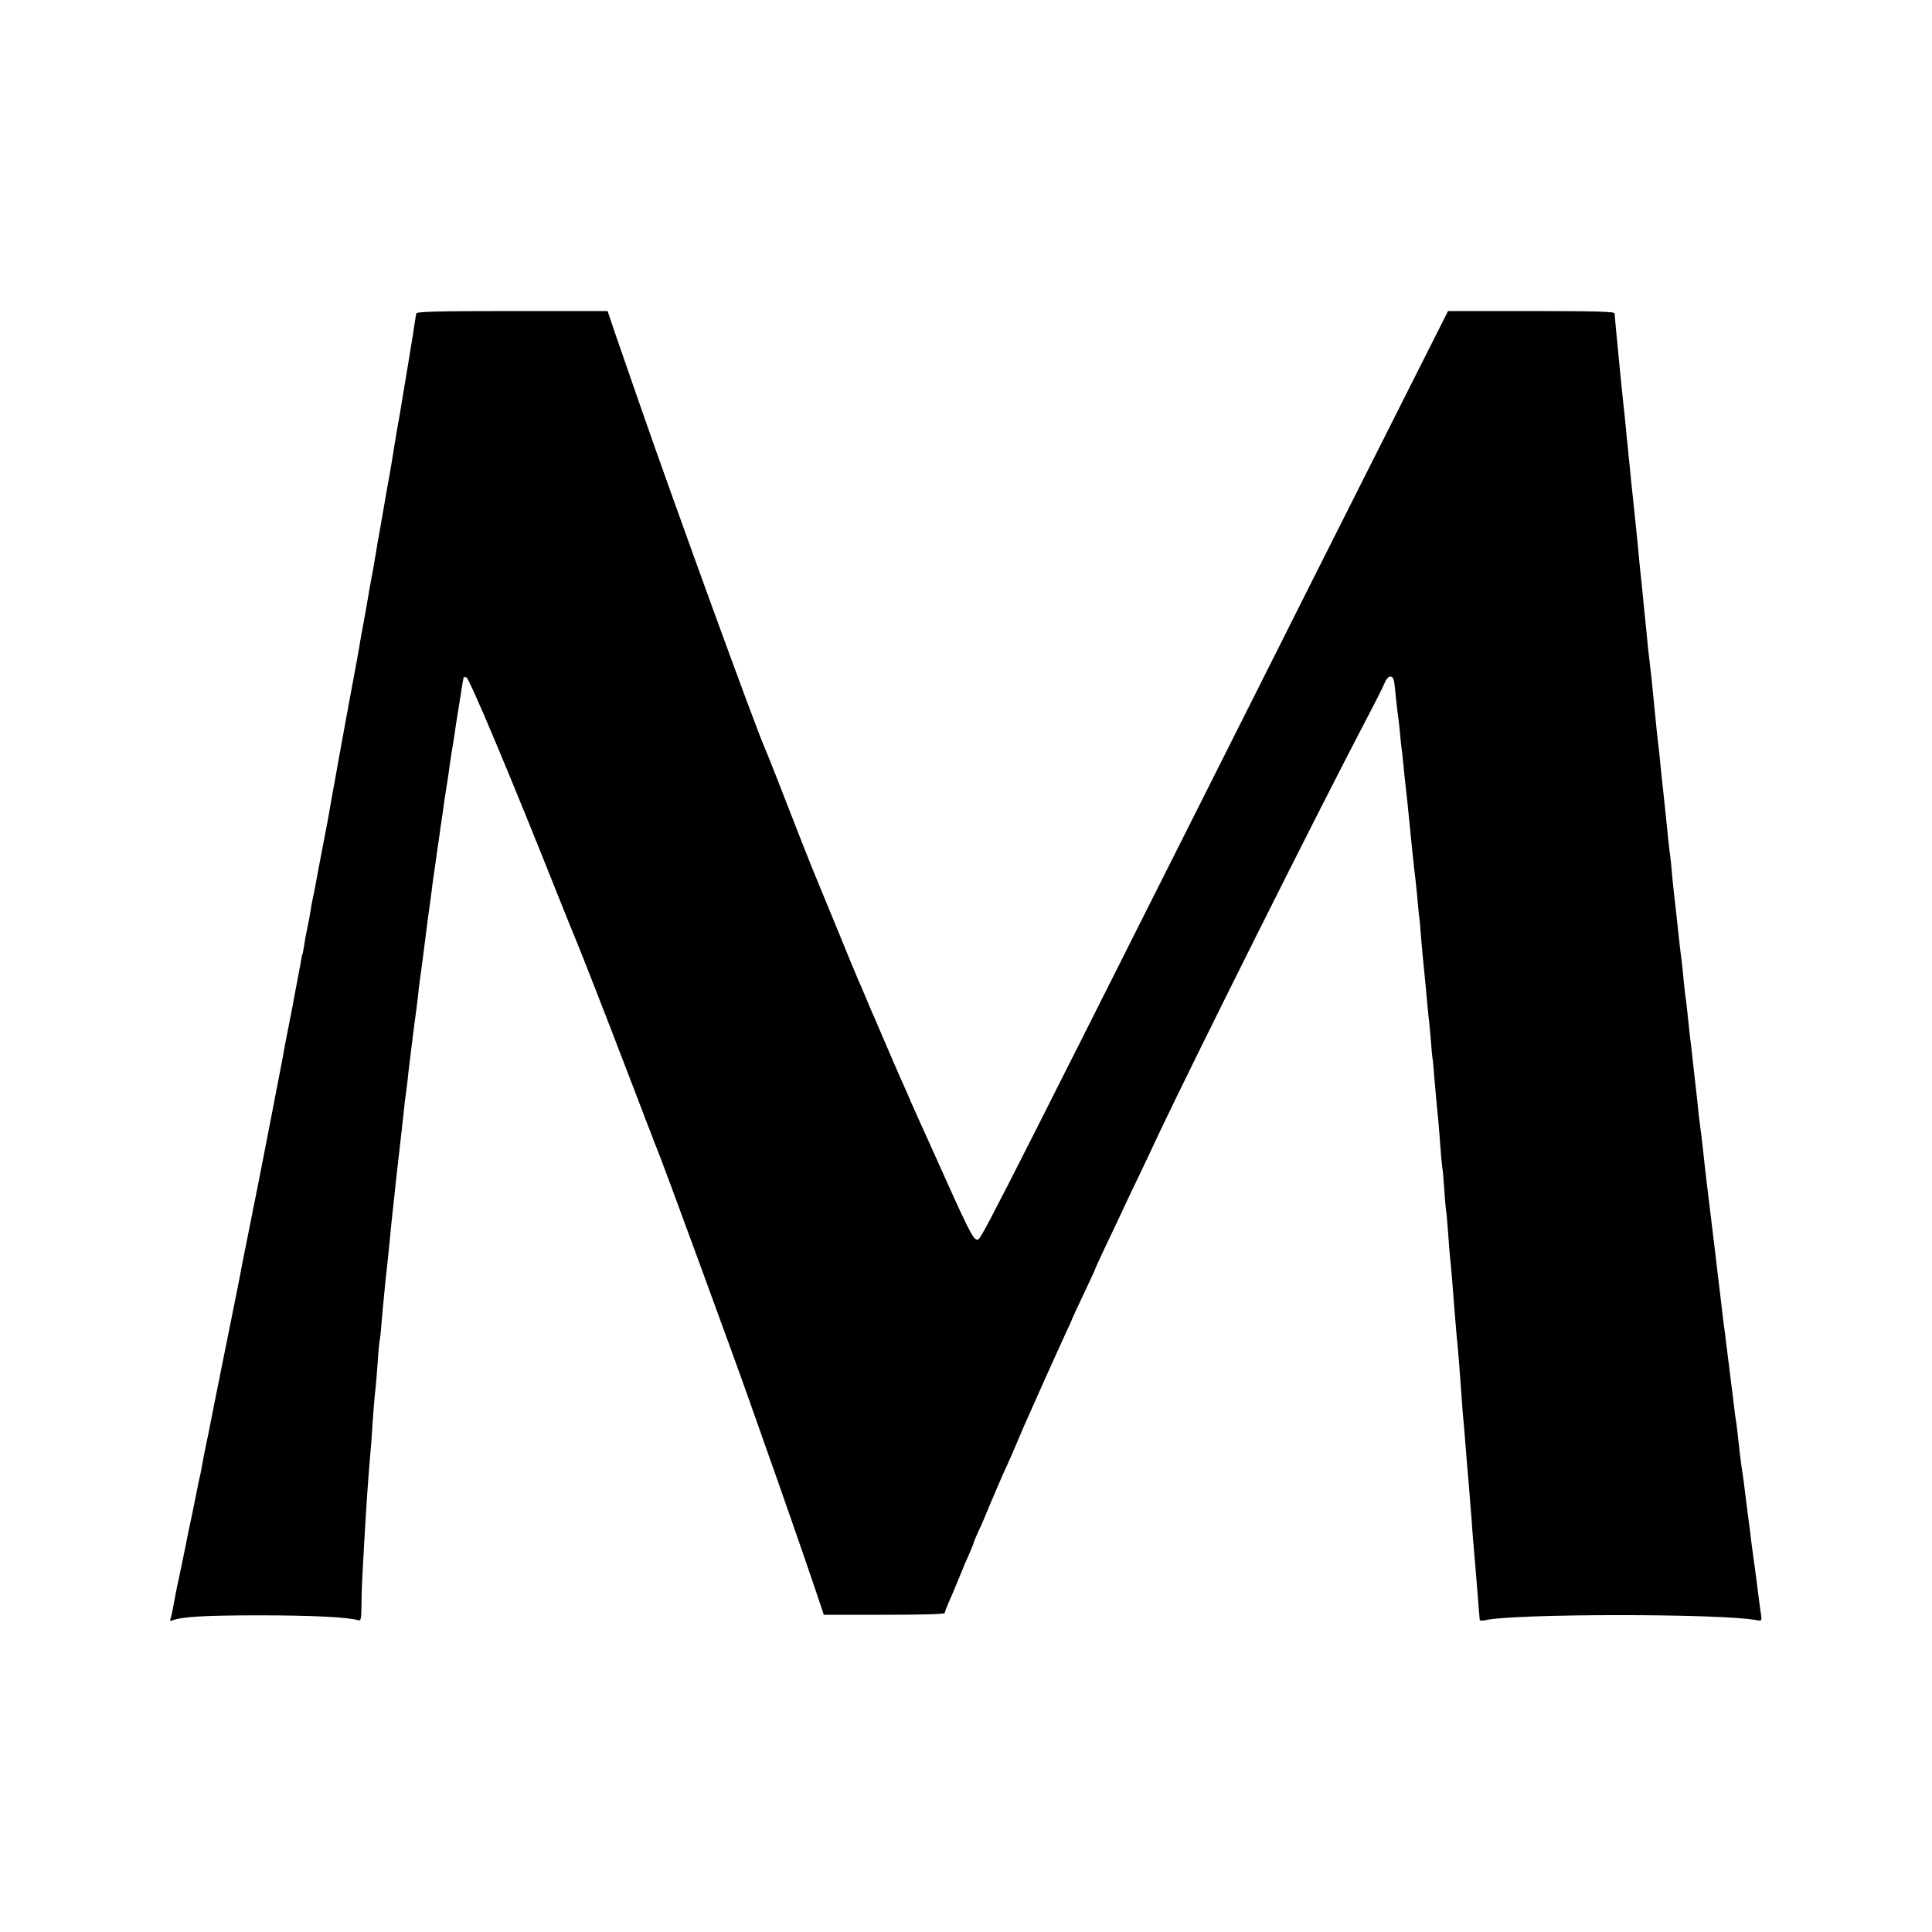
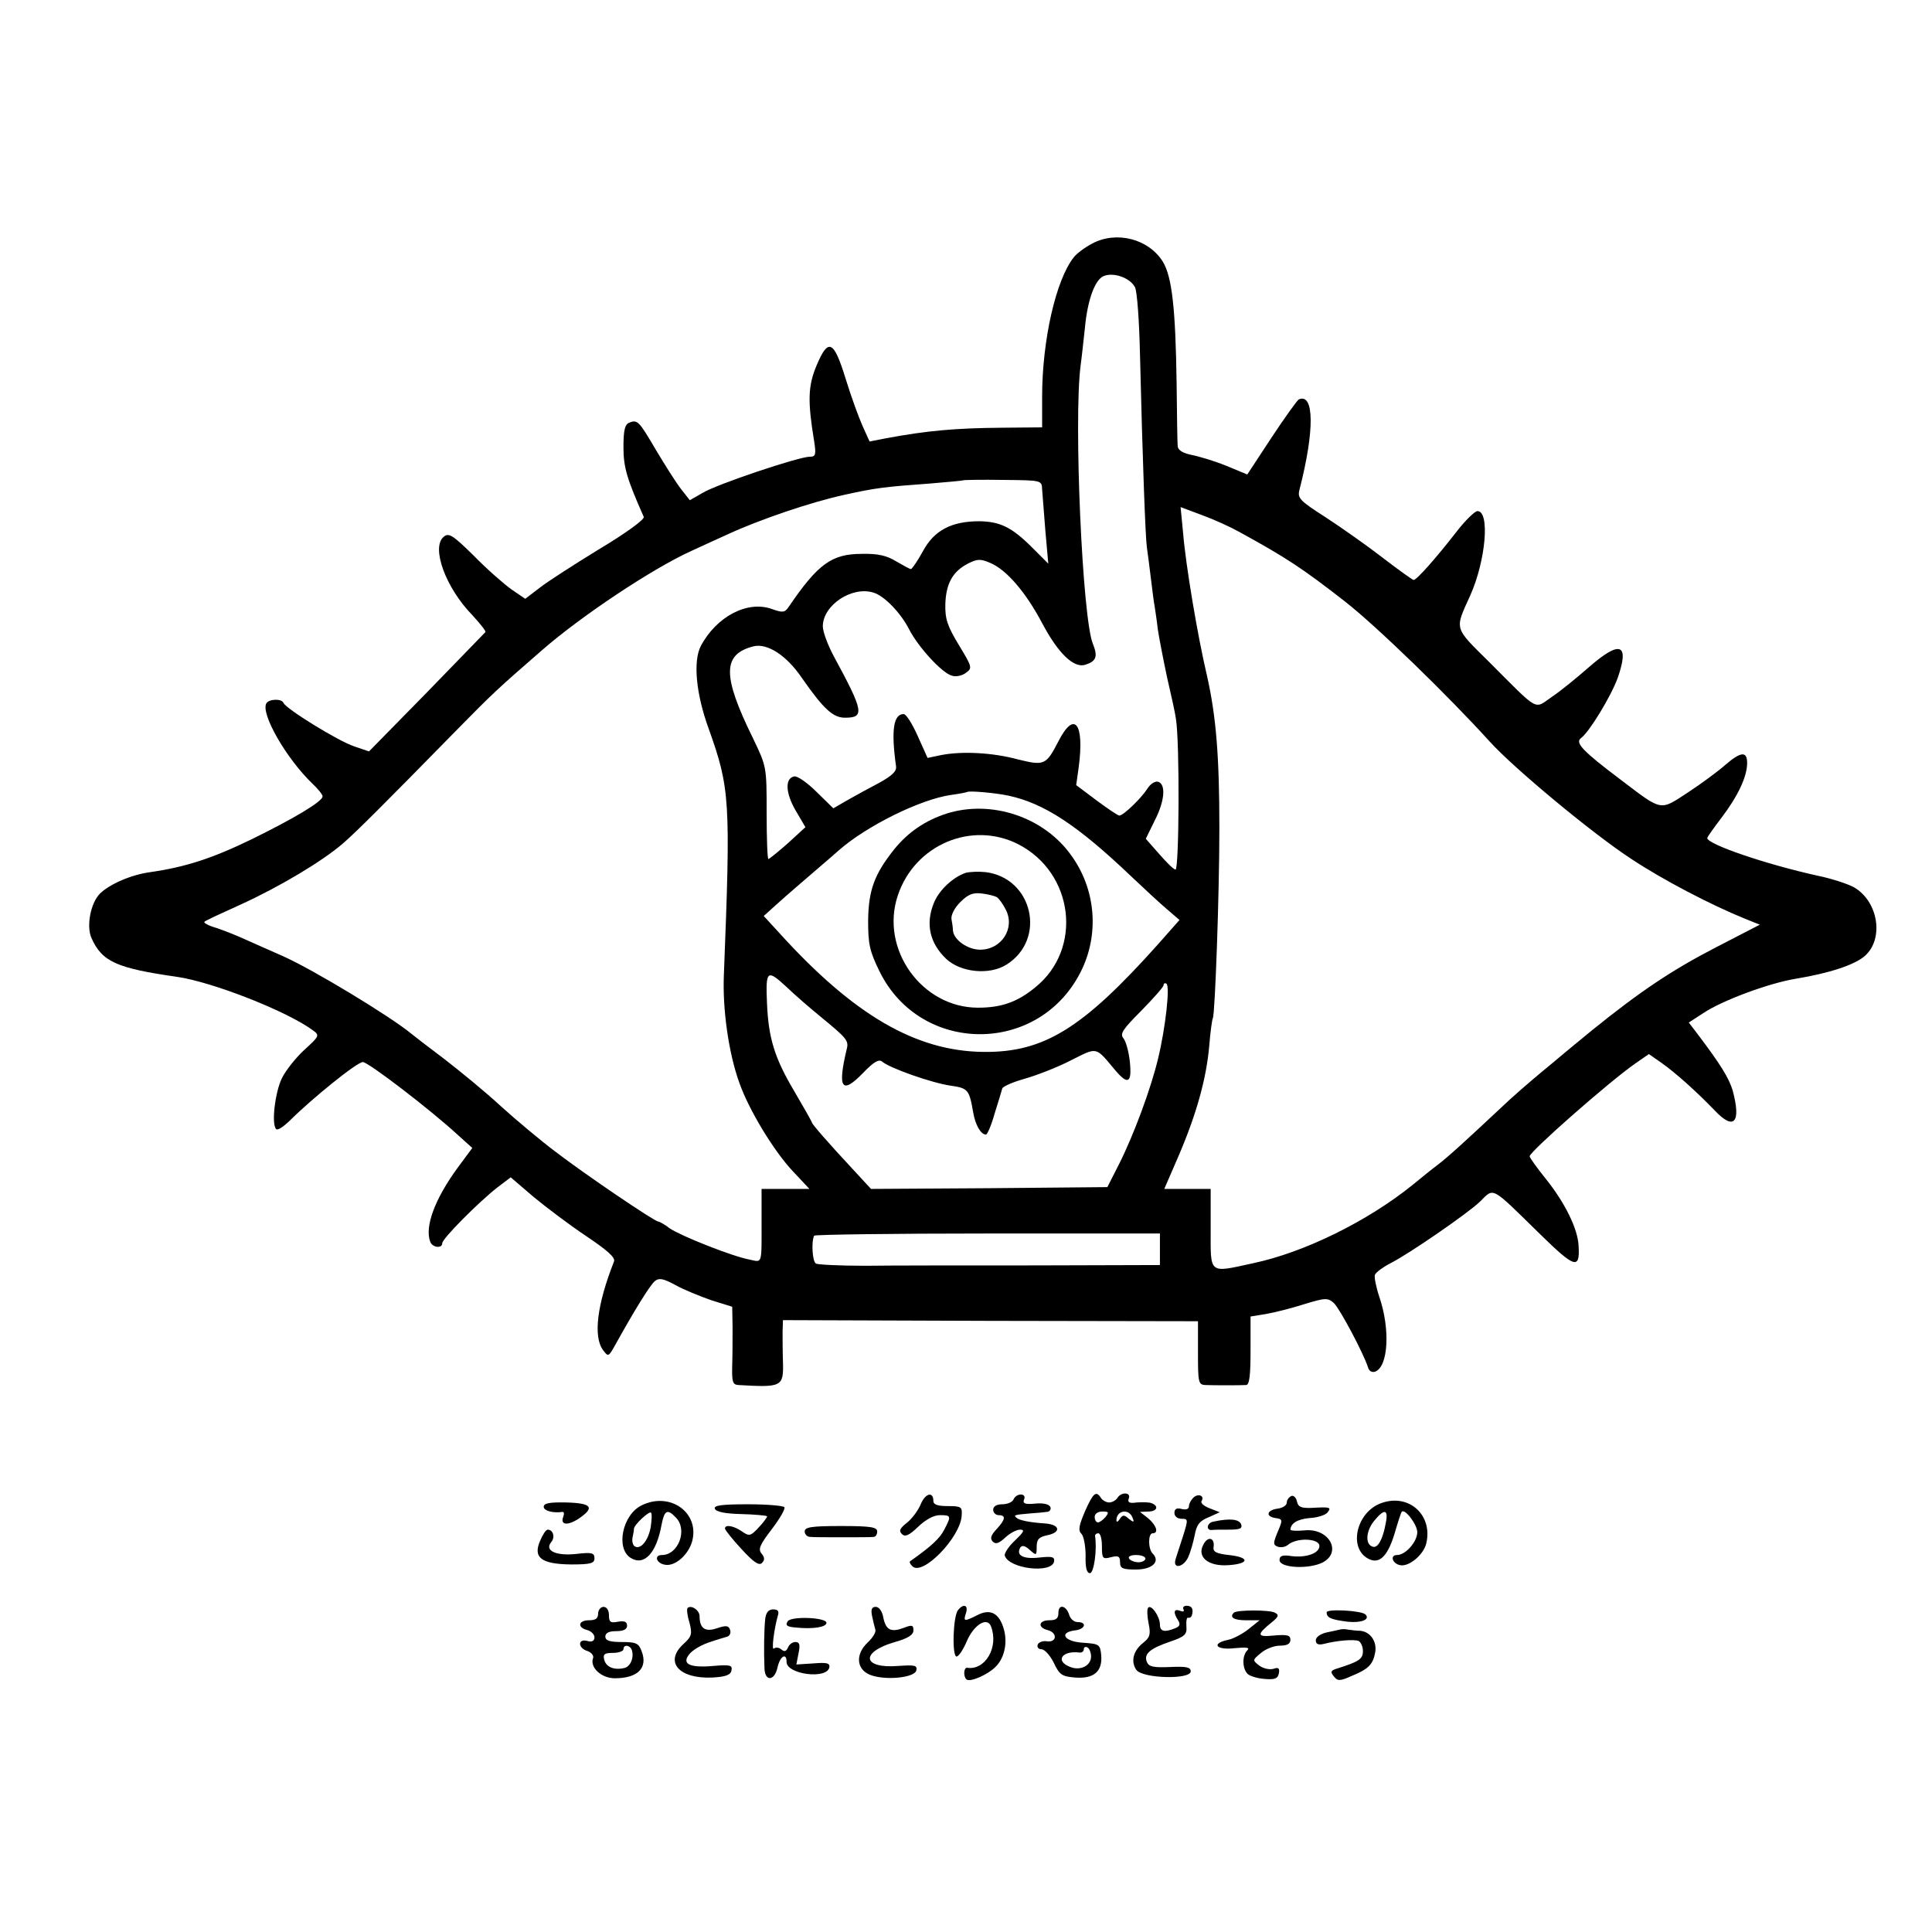
- <svg xmlns="http://www.w3.org/2000/svg" width="1333.333" height="1333.333" preserveAspectRatio="xMidYMid meet" version="1.0" viewBox="0 0 1000 1000">
-   <g fill="#000" stroke="none">
-     <path d="M2155 8378 c-2 -7 -6 -31 -9 -53 -7 -45 -9 -63 -37 -230 -11 -66 -22 -133 -25 -150 -6 -40 -16 -95 -20 -120 -3 -11 -11 -63 -20 -115 -14 -90 -18 -111 -28 -170 -3 -14 -17 -92 -31 -175 -14 -82 -28 -161 -31 -175 -2 -14 -8 -52 -14 -85 -5 -33 -12 -71 -15 -85 -6 -28 -7 -36 -29 -165 -9 -49 -18 -101 -21 -115 -3 -14 -7 -38 -10 -55 -2 -16 -11 -66 -19 -110 -26 -141 -35 -189 -41 -220 -2 -16 -7 -41 -10 -54 -2 -13 -20 -112 -40 -220 -19 -108 -37 -205 -39 -216 -9 -52 -18 -102 -22 -125 -3 -14 -16 -81 -29 -150 -13 -69 -27 -141 -30 -160 -3 -19 -10 -53 -15 -75 -5 -22 -11 -57 -14 -77 -3 -21 -10 -57 -15 -80 -5 -24 -13 -63 -16 -88 -4 -24 -8 -47 -10 -50 -2 -3 -6 -23 -9 -45 -4 -22 -25 -134 -47 -250 -23 -115 -43 -219 -44 -230 -3 -19 -141 -729 -150 -770 -3 -11 -7 -31 -9 -45 -3 -14 -14 -72 -26 -130 -12 -58 -24 -118 -27 -135 -2 -16 -40 -207 -84 -423 -43 -215 -81 -402 -83 -415 -2 -12 -11 -56 -20 -97 -8 -41 -18 -91 -21 -110 -3 -19 -8 -42 -10 -50 -2 -8 -6 -26 -9 -40 -2 -14 -16 -81 -30 -150 -15 -69 -29 -136 -31 -150 -4 -21 -34 -166 -51 -245 -2 -11 -9 -46 -15 -78 -5 -32 -13 -65 -16 -74 -5 -12 -2 -15 10 -10 49 19 170 26 447 26 272 0 459 -9 513 -25 15 -5 17 4 18 78 1 84 2 107 13 303 13 226 19 315 31 460 4 39 8 95 10 125 5 87 15 212 20 245 2 17 6 73 10 125 3 52 8 102 10 110 2 8 7 51 10 95 4 44 8 94 10 110 6 67 16 162 20 195 2 19 7 67 11 105 4 39 8 81 9 95 5 45 25 234 30 278 3 23 7 62 10 87 3 25 7 64 10 88 8 72 16 140 20 182 3 22 7 56 10 75 2 19 7 55 9 80 6 53 34 280 42 331 2 20 7 59 10 85 2 27 7 60 9 74 2 14 14 99 25 190 11 91 23 176 25 190 2 14 7 48 10 75 3 28 8 61 10 75 2 14 7 45 10 70 3 25 8 56 10 70 2 14 7 45 10 70 3 25 8 56 10 70 2 14 7 45 10 70 3 25 10 70 15 100 5 30 12 75 15 100 3 25 10 70 15 100 5 30 12 73 15 95 3 23 7 50 9 60 2 11 9 56 16 100 7 44 14 87 15 95 2 8 4 18 4 22 1 4 7 5 15 2 16 -6 235 -527 480 -1144 43 -107 82 -204 87 -215 15 -34 174 -441 244 -625 37 -96 78 -203 91 -237 13 -35 35 -93 50 -130 14 -38 29 -77 34 -88 23 -52 400 -1081 477 -1300 19 -55 60 -170 90 -255 69 -193 190 -541 251 -721 l46 -137 313 0 c187 0 313 3 313 9 0 5 9 28 19 52 11 23 36 83 56 132 20 50 45 109 56 132 10 24 19 45 19 49 0 3 11 29 24 57 14 29 41 92 61 142 21 49 48 112 60 140 45 98 63 141 89 202 14 35 37 86 50 115 13 29 52 116 86 193 35 77 80 178 101 223 22 46 39 85 39 87 0 1 27 60 60 129 33 70 60 128 60 131 0 2 22 50 49 107 27 56 67 141 89 188 22 47 64 137 95 200 30 63 75 158 99 210 211 443 824 1668 1077 2150 39 74 78 152 87 173 10 24 22 37 32 35 16 -3 18 -10 27 -108 4 -36 8 -76 11 -90 2 -14 6 -54 10 -90 3 -36 7 -75 9 -88 2 -13 7 -53 10 -90 3 -37 8 -80 10 -97 2 -16 6 -57 10 -90 3 -33 8 -78 10 -100 2 -22 9 -89 15 -150 6 -60 13 -121 15 -135 2 -14 6 -56 10 -95 3 -38 8 -86 10 -105 3 -19 7 -62 9 -95 3 -33 7 -85 10 -115 8 -75 13 -133 21 -215 3 -38 8 -86 10 -105 3 -19 7 -70 11 -113 3 -43 7 -87 9 -97 2 -10 6 -54 9 -97 6 -70 13 -149 22 -238 1 -16 6 -68 9 -115 3 -47 8 -97 10 -111 3 -14 7 -63 10 -109 3 -46 7 -95 9 -109 3 -14 7 -66 11 -116 3 -49 8 -108 10 -130 3 -22 7 -69 10 -105 12 -156 15 -189 20 -250 3 -36 7 -85 10 -110 4 -41 8 -94 21 -270 2 -36 6 -87 9 -115 3 -27 7 -81 10 -120 7 -92 13 -154 20 -240 3 -38 7 -95 10 -125 4 -65 14 -187 20 -250 2 -25 7 -85 11 -135 7 -89 11 -142 13 -159 1 -4 11 -6 24 -3 142 36 1234 36 1409 1 25 -5 27 -3 24 23 -3 15 -14 100 -25 188 -12 88 -24 178 -27 200 -2 22 -7 56 -9 75 -3 19 -7 53 -10 75 -5 41 -11 88 -20 160 -3 22 -8 56 -11 75 -7 49 -12 96 -19 160 -3 30 -8 66 -10 80 -3 14 -7 48 -10 75 -3 28 -8 64 -10 80 -2 17 -7 53 -10 80 -3 28 -8 64 -10 80 -2 17 -7 53 -10 80 -3 28 -8 64 -10 80 -3 17 -7 53 -10 80 -3 28 -10 84 -15 125 -5 41 -12 98 -15 125 -3 28 -7 66 -10 85 -2 19 -11 94 -20 165 -9 72 -18 146 -20 165 -2 19 -7 58 -10 85 -14 133 -27 235 -30 255 -1 8 -6 47 -9 85 -4 39 -10 90 -13 115 -3 25 -6 56 -8 70 -2 25 -13 117 -20 175 -2 17 -6 59 -10 95 -4 36 -8 76 -11 90 -2 14 -6 54 -10 90 -3 36 -7 76 -9 90 -4 29 -15 120 -20 170 -3 34 -13 121 -21 190 -2 19 -7 64 -10 100 -3 36 -7 76 -9 90 -5 30 -11 92 -25 230 -6 58 -13 121 -15 140 -2 19 -7 62 -10 95 -3 33 -7 74 -9 90 -5 35 -15 130 -21 195 -16 167 -17 174 -29 275 -3 22 -8 69 -11 105 -4 36 -8 81 -10 100 -2 19 -7 64 -10 100 -3 36 -8 81 -10 100 -2 19 -7 62 -10 95 -6 67 -10 111 -29 290 -13 118 -17 164 -21 205 -3 25 -7 65 -9 90 -3 25 -8 74 -11 110 -4 36 -8 83 -11 105 -12 110 -46 462 -47 483 0 9 -93 12 -431 12 l-431 0 -321 -637 c-177 -351 -559 -1110 -849 -1688 -1282 -2550 -1248 -2482 -1268 -2481 -21 1 -46 52 -229 461 -27 61 -59 130 -70 155 -11 25 -28 63 -38 85 -9 22 -26 60 -37 85 -11 25 -49 110 -83 190 -34 80 -68 159 -75 175 -8 17 -28 64 -45 105 -17 41 -38 89 -45 105 -7 17 -55 131 -105 255 -51 124 -98 239 -105 255 -16 36 -125 313 -201 510 -30 77 -59 149 -64 160 -41 88 -468 1261 -648 1780 -50 143 -108 311 -129 372 l-38 113 -493 0 c-385 0 -494 -3 -497 -12z" transform="translate(0,1000) scale(0.1,-0.1)" />
+ <svg xmlns="http://www.w3.org/2000/svg" version="1.0" width="533pt" height="533pt" viewBox="0 0 533 533" preserveAspectRatio="xMidYMid meet">
+   <g transform="translate(0,533) scale(0.1,-0.1)" fill="#000000" stroke="none">
+     <path d="M3013 4658 c-21 -11 -43 -28 -50 -37 -50 -62 -88 -230 -88 -386 l0 -84 -110 -1 c-129 -1 -207 -8 -320 -29 l-46 -9 -19 42 c-10 22 -32 82 -47 131 -33 107 -48 114 -81 35 -23 -56 -24 -97 -6 -207 6 -38 4 -43 -12 -43 -30 0 -257 -76 -296 -100 l-35 -20 -25 32 c-14 18 -44 66 -68 106 -47 80 -51 85 -74 76 -12 -5 -16 -20 -16 -68 0 -56 10 -88 56 -192 3 -7 -51 -46 -123 -89 -70 -43 -145 -91 -166 -108 l-38 -29 -38 26 c-21 15 -68 56 -104 93 -58 57 -69 64 -83 52 -35 -29 5 -140 79 -216 22 -24 39 -45 36 -47 -2 -2 -75 -77 -162 -167 l-159 -162 -41 14 c-43 14 -189 104 -195 120 -5 12 -39 11 -47 -1 -17 -28 55 -153 127 -222 15 -14 28 -30 28 -35 0 -14 -77 -60 -195 -118 -109 -53 -183 -77 -280 -91 -53 -7 -112 -33 -139 -59 -26 -26 -38 -89 -24 -122 29 -66 69 -84 237 -108 97 -14 304 -95 375 -148 18 -13 17 -16 -24 -53 -23 -21 -51 -56 -62 -78 -19 -38 -30 -128 -16 -141 4 -4 19 6 35 21 63 63 188 164 204 164 15 0 186 -131 262 -201 l40 -36 -40 -54 c-63 -86 -92 -163 -76 -205 6 -16 33 -19 33 -4 0 13 101 114 152 154 l37 28 63 -54 c35 -29 100 -78 145 -108 58 -39 81 -59 77 -70 -47 -119 -58 -208 -30 -245 14 -19 15 -18 33 14 52 94 97 167 110 177 11 9 23 7 56 -11 23 -13 68 -31 99 -42 l58 -18 1 -55 c0 -30 0 -79 -1 -107 -1 -45 1 -53 17 -54 121 -7 125 -5 123 65 -1 28 -1 65 -1 82 l1 32 573 -2 572 -1 0 -87 c0 -81 1 -88 20 -89 24 -1 95 -1 113 0 9 1 12 27 12 95 l0 94 43 7 c23 4 71 16 105 27 59 18 65 18 82 3 16 -15 81 -137 94 -177 3 -11 11 -15 20 -12 36 14 42 117 11 207 -9 27 -14 54 -12 60 3 7 22 21 43 32 50 25 211 136 246 169 41 40 28 47 167 -89 96 -94 110 -98 106 -32 -2 47 -38 119 -89 183 -25 31 -46 60 -46 64 0 13 221 207 290 255 l39 27 33 -23 c40 -28 99 -81 149 -133 53 -56 73 -33 49 56 -10 33 -32 70 -98 157 l-23 30 40 26 c52 35 182 83 256 95 91 15 162 38 190 63 53 47 37 150 -30 189 -16 9 -61 24 -100 32 -145 32 -305 87 -305 104 0 3 18 28 40 57 44 58 70 112 70 150 0 33 -17 32 -60 -5 -19 -17 -65 -51 -103 -76 -78 -51 -70 -53 -182 32 -109 82 -131 105 -113 118 23 17 83 116 101 166 33 95 7 105 -80 29 -32 -28 -77 -65 -101 -81 -51 -35 -33 -45 -174 96 -98 97 -95 88 -52 183 43 96 55 233 20 233 -7 0 -33 -25 -57 -56 -59 -76 -111 -134 -119 -134 -3 0 -42 28 -85 61 -44 34 -115 84 -158 112 -72 46 -78 53 -72 76 42 163 41 268 -2 249 -4 -2 -38 -49 -75 -105 l-67 -102 -58 24 c-32 13 -75 26 -96 30 -24 5 -37 13 -38 24 -1 9 -2 88 -3 176 -3 207 -13 292 -38 333 -39 63 -128 86 -195 50z m118 -120 c6 -10 12 -94 14 -186 7 -290 15 -506 19 -532 2 -14 7 -52 11 -85 4 -32 8 -66 10 -75 1 -8 6 -37 9 -65 4 -27 16 -88 26 -135 11 -47 22 -97 24 -112 11 -65 9 -418 -1 -417 -5 0 -25 20 -45 43 l-37 42 24 49 c28 54 32 100 11 108 -8 3 -21 -4 -30 -18 -18 -28 -67 -75 -78 -75 -4 0 -32 19 -63 42 l-56 42 7 50 c16 121 -12 157 -56 71 -34 -66 -39 -68 -112 -50 -70 19 -154 23 -211 12 l-38 -8 -27 60 c-15 34 -32 61 -39 61 -28 0 -35 -44 -21 -144 2 -14 -11 -26 -47 -46 -27 -14 -67 -36 -88 -48 l-38 -22 -46 45 c-25 25 -53 45 -62 43 -26 -5 -24 -46 4 -94 l27 -46 -48 -44 c-27 -24 -51 -43 -54 -44 -3 0 -5 57 -5 128 0 127 0 127 -38 206 -85 173 -84 231 2 253 38 9 91 -25 133 -87 60 -86 86 -110 119 -110 55 0 52 17 -31 170 -16 30 -30 67 -30 82 0 58 80 112 140 93 30 -9 75 -56 98 -101 25 -49 91 -121 118 -128 11 -4 29 0 39 8 18 13 17 16 -20 77 -32 53 -38 72 -37 113 2 56 20 89 62 111 26 13 34 14 62 2 45 -19 98 -81 143 -166 44 -83 87 -125 119 -115 31 10 35 23 21 58 -29 70 -53 617 -34 766 4 30 9 78 12 105 7 76 27 132 51 143 27 12 73 -4 87 -30z m-256 -558 c1 -14 5 -65 9 -115 l8 -90 -44 44 c-56 56 -88 72 -146 73 -77 0 -125 -25 -156 -83 -15 -27 -30 -49 -33 -49 -3 0 -21 10 -40 21 -26 16 -50 22 -95 21 -83 0 -121 -27 -202 -146 -11 -16 -16 -17 -47 -6 -67 24 -153 -21 -196 -103 -21 -42 -13 -131 22 -227 59 -165 61 -198 42 -680 -4 -93 13 -216 43 -298 26 -74 95 -188 148 -244 l45 -48 -66 0 -66 0 0 -82 c0 -131 3 -120 -33 -113 -48 9 -189 65 -220 86 -14 11 -29 19 -32 19 -10 0 -202 130 -284 193 -40 30 -108 87 -150 125 -42 39 -113 97 -157 131 -44 33 -84 64 -90 69 -58 48 -271 177 -354 214 -36 16 -84 37 -106 47 -22 10 -57 24 -78 31 -21 6 -36 14 -33 17 2 3 48 24 101 48 105 48 223 118 281 168 37 32 116 111 310 309 103 105 116 117 239 224 109 95 303 224 410 273 22 10 69 32 105 48 87 40 228 88 320 108 86 19 111 22 235 31 50 4 91 8 93 9 1 1 51 2 109 1 107 -1 107 -1 108 -26z m545 -118 c129 -71 172 -99 290 -191 86 -67 282 -257 400 -387 67 -74 285 -255 391 -324 86 -57 218 -126 314 -165 l40 -16 -120 -62 c-122 -63 -209 -121 -345 -231 -41 -34 -77 -63 -80 -66 -3 -3 -30 -25 -60 -50 -30 -25 -80 -68 -110 -97 -93 -87 -144 -134 -173 -156 -16 -12 -47 -37 -70 -56 -124 -100 -298 -186 -440 -216 -124 -27 -117 -32 -117 95 l0 110 -64 0 -64 0 39 90 c49 114 77 213 85 304 3 39 8 74 10 77 6 11 18 342 18 524 0 199 -9 309 -34 420 -26 110 -59 307 -66 394 l-7 72 59 -22 c33 -12 79 -33 104 -47z m-638 -727 c98 -21 190 -81 338 -222 36 -34 80 -75 99 -91 l35 -30 -61 -69 c-206 -230 -313 -297 -480 -295 -186 2 -357 101 -562 327 l-44 48 40 36 c22 20 64 56 93 81 29 25 62 53 74 64 76 67 225 141 310 153 23 3 42 7 44 8 5 4 76 -2 114 -10z m-518 -610 c72 -59 78 -66 72 -89 -26 -109 -14 -127 45 -66 30 31 44 39 53 31 21 -18 138 -59 188 -66 49 -7 52 -11 63 -75 6 -34 21 -60 35 -60 4 0 15 26 24 58 10 31 19 62 21 69 2 6 30 18 62 27 32 9 89 31 126 50 76 38 68 40 124 -27 35 -41 46 -35 40 24 -3 28 -11 57 -18 65 -10 12 -1 25 50 76 33 34 61 65 61 70 0 5 4 7 8 4 10 -6 -2 -119 -23 -206 -20 -84 -68 -213 -108 -292 l-32 -63 -326 -3 -326 -2 -49 53 c-69 74 -114 126 -114 130 0 2 -22 41 -49 87 -54 91 -71 146 -75 242 -4 91 0 95 53 46 25 -24 68 -61 95 -83z m936 -642 l0 -43 -345 -1 c-190 0 -401 0 -469 -1 -68 0 -129 3 -135 6 -10 6 -13 60 -5 77 2 3 217 6 479 6 l475 0 0 -44z" />
+     <path d="M2613 3086 c-60 -19 -108 -52 -146 -99 -55 -69 -71 -113 -72 -197 0 -65 4 -84 32 -141 113 -228 436 -230 553 -3 54 104 44 231 -26 326 -75 104 -218 152 -341 114z m196 -85 c154 -79 179 -289 47 -395 -50 -41 -94 -56 -158 -56 -155 0 -271 162 -221 310 47 140 204 206 332 141z" />
+     <path d="M2664 2922 c-35 -12 -74 -48 -88 -84 -23 -57 -11 -110 34 -153 40 -38 120 -46 167 -16 111 70 72 239 -58 255 -19 2 -43 1 -55 -2z m86 -67 c6 -4 17 -19 25 -35 26 -51 -12 -110 -71 -110 -34 0 -73 27 -75 53 0 6 -2 21 -4 31 -2 11 8 31 24 47 22 22 35 27 60 24 17 -2 36 -7 41 -10z" />
+     <path d="M2540 1180 c-7 -17 -24 -40 -38 -51 -19 -15 -23 -22 -14 -31 9 -9 20 -4 45 20 21 20 43 32 60 32 31 0 32 -2 12 -40 -12 -24 -37 -47 -94 -87 -3 -2 0 -8 6 -14 28 -28 132 79 136 139 2 25 -1 27 -38 27 -28 0 -40 4 -40 14 0 27 -22 22 -35 -9z" />
+     <path d="M2796 1193 c-3 -7 -17 -13 -31 -13 -16 0 -25 -6 -25 -15 0 -8 7 -15 15 -15 21 0 19 -12 -6 -39 -16 -17 -18 -26 -10 -34 8 -8 17 -5 34 11 13 12 31 22 41 22 14 0 11 -6 -14 -30 -17 -16 -30 -35 -28 -42 12 -36 129 -50 136 -16 2 13 -5 15 -41 11 -44 -5 -65 6 -52 28 5 7 14 4 26 -7 18 -16 19 -16 19 9 0 20 6 27 31 32 37 8 33 29 -7 32 -45 3 -73 9 -80 16 -8 7 -7 8 41 12 17 1 36 3 43 4 8 0 12 7 10 13 -3 8 -19 12 -41 10 -29 -3 -36 0 -32 11 4 8 0 14 -9 14 -8 0 -17 -6 -20 -14z" />
+     <path d="M2993 1160 c-17 -40 -19 -53 -9 -62 6 -7 11 -34 11 -60 -1 -33 3 -48 12 -48 11 0 20 65 14 103 0 4 4 7 9 7 6 0 10 -16 10 -36 0 -34 2 -36 25 -30 20 5 25 3 25 -14 0 -17 7 -20 44 -20 45 0 68 22 46 44 -13 13 -13 56 0 56 17 0 11 21 -12 41 l-23 18 23 1 c24 0 30 15 9 23 -7 3 -25 3 -41 2 -20 -3 -26 0 -22 11 7 17 -20 19 -31 2 -4 -7 -15 -13 -23 -13 -8 0 -19 6 -23 13 -13 20 -21 14 -44 -38z m57 -15 c-7 -8 -16 -15 -21 -15 -5 0 -9 7 -9 15 0 9 9 15 21 15 18 0 19 -2 9 -15z m74 -1 c6 -14 4 -15 -10 -4 -13 12 -17 11 -25 -1 -5 -8 -9 -9 -9 -3 0 27 34 33 44 8z m36 -114 c0 -5 -9 -10 -19 -10 -11 0 -23 5 -26 10 -4 6 5 10 19 10 14 0 26 -4 26 -10z" />
+     <path d="M3292 1198 c-7 -7 -12 -17 -12 -24 0 -7 -8 -10 -20 -7 -14 4 -20 0 -20 -11 0 -9 8 -16 20 -16 18 0 18 -2 4 -47 -9 -27 -18 -56 -21 -65 -8 -28 22 -22 35 6 6 13 14 41 18 61 5 28 13 39 38 49 l31 14 -28 11 c-16 6 -26 15 -22 20 9 15 -10 22 -23 9z" />
+     <path d="M3563 1203 c-7 -3 -13 -11 -13 -18 0 -8 -11 -15 -25 -17 -31 -4 -34 -22 -6 -26 20 -3 20 -5 6 -38 -13 -31 -13 -36 0 -41 9 -3 21 -1 28 5 25 21 87 18 87 -3 0 -20 -36 -33 -77 -28 -25 4 -33 1 -33 -11 0 -22 82 -26 120 -6 53 29 16 95 -51 88 -21 -2 -39 -1 -39 2 1 18 20 29 53 32 21 1 43 8 49 15 12 15 8 16 -44 13 -29 -1 -37 3 -40 18 -2 10 -9 17 -15 15z" />
+     <path d="M1500 1173 c0 -11 26 -18 52 -14 4 0 5 -5 2 -13 -9 -23 11 -26 42 -6 46 31 37 43 -33 45 -47 1 -63 -2 -63 -12z" />
+     <path d="M1770 1177 c-53 -26 -72 -119 -30 -145 37 -23 71 13 85 91 8 41 16 45 39 21 34 -33 8 -104 -38 -104 -23 0 -15 -24 10 -27 27 -4 62 27 73 63 23 80 -60 140 -139 101z m25 -61 c-7 -37 -28 -62 -44 -52 -5 3 -8 14 -6 24 2 9 4 20 4 25 1 11 42 49 47 44 3 -3 2 -21 -1 -41z" />
+     <path d="M3810 1183 c-66 -24 -90 -119 -39 -151 32 -20 56 1 76 66 9 31 18 59 20 61 8 11 43 -35 43 -56 0 -26 -32 -63 -56 -63 -20 0 -13 -24 9 -28 24 -5 65 29 72 61 18 78 -49 138 -125 110z m13 -55 c-8 -45 -22 -70 -36 -65 -21 6 -19 42 3 70 29 36 41 34 33 -5z" />
+     <path d="M1972 1168 c3 -9 29 -14 73 -15 37 -1 69 -4 71 -6 2 -1 -8 -15 -22 -30 -23 -25 -27 -26 -47 -12 -23 16 -47 20 -47 8 1 -5 21 -30 46 -57 33 -36 48 -46 56 -38 8 8 8 15 -1 26 -10 12 -5 24 28 67 22 29 38 56 35 61 -3 4 -48 8 -100 8 -72 0 -95 -3 -92 -12z" />
+     <path d="M3347 1132 c-17 -3 -21 -24 -4 -23 4 1 25 1 47 1 31 0 38 3 34 15 -6 14 -31 17 -77 7z" />
+     <path d="M2220 1105 c0 -8 7 -15 15 -15 8 -1 49 -1 90 -1 41 0 80 0 85 1 6 0 10 7 10 15 0 12 -18 15 -100 15 -82 0 -100 -3 -100 -15z" />
+     <path d="M1490 1079 c-20 -46 3 -64 85 -65 55 0 65 3 65 17 0 15 -7 17 -50 12 -56 -6 -89 9 -69 33 11 13 5 34 -10 34 -5 0 -14 -14 -21 -31z" />
+     <path d="M3320 1069 c-19 -34 13 -61 69 -57 59 4 59 22 1 28 -35 4 -44 9 -42 22 4 26 -16 31 -28 7z" />
+     <path d="M1650 878 c0 -13 -7 -18 -25 -18 -30 0 -33 -20 -5 -27 11 -3 20 -12 20 -20 0 -10 -7 -14 -20 -10 -27 7 -26 -20 1 -28 11 -4 18 -13 15 -20 -9 -25 23 -55 60 -55 64 0 92 29 74 75 -8 22 -16 25 -55 25 -33 0 -45 4 -45 15 0 10 10 15 30 15 20 0 30 5 30 15 0 11 -7 14 -25 11 -21 -4 -25 -1 -25 18 0 13 -6 23 -15 23 -8 0 -15 -9 -15 -19z m93 -100 c7 -21 -4 -47 -22 -50 -27 -6 -49 3 -54 23 -4 15 0 19 24 19 16 0 29 5 29 10 0 14 18 12 23 -2z" />
+     <path d="M1897 894 c-3 -3 -1 -21 5 -40 8 -32 7 -38 -17 -60 -53 -49 -12 -96 80 -92 37 2 51 7 53 20 3 14 -4 16 -50 12 -67 -6 -90 6 -64 35 10 11 35 25 55 31 20 7 42 13 48 15 7 3 10 11 7 19 -4 12 -12 12 -36 4 -32 -11 -48 -1 -48 33 0 17 -23 32 -33 23z" />
+     <path d="M2406 871 c3 -14 7 -31 9 -37 2 -7 -7 -22 -21 -35 -34 -32 -32 -73 5 -89 41 -17 125 -9 129 12 3 14 -5 15 -50 12 -99 -8 -106 38 -9 66 36 10 51 20 51 32 0 15 -4 16 -27 7 -35 -13 -49 -6 -56 28 -3 18 -12 30 -21 30 -11 0 -14 -7 -10 -26z" />
+     <path d="M2643 888 c-14 -17 -17 -128 -4 -128 6 0 19 20 29 44 20 45 56 66 66 39 22 -57 -16 -122 -66 -114 -9 1 -11 -23 -2 -32 10 -9 60 13 82 36 25 26 33 71 19 110 -13 38 -37 49 -71 31 -36 -18 -39 -18 -31 6 7 22 -7 27 -22 8z" />
+     <path d="M2920 881 c0 -16 -6 -21 -25 -21 -30 0 -33 -20 -5 -27 28 -7 26 -35 -2 -31 -11 2 -23 -3 -25 -9 -3 -7 2 -13 10 -13 9 0 24 -17 34 -37 16 -34 23 -38 59 -41 52 -4 76 17 72 62 -3 29 -5 31 -50 34 -52 3 -68 28 -23 34 29 3 35 23 8 23 -10 0 -20 9 -23 19 -8 27 -30 32 -30 7z m90 -121 c0 -25 -29 -40 -57 -29 -43 16 -24 46 25 40 6 -1 12 3 12 9 0 6 5 8 10 5 6 -3 10 -15 10 -25z" />
+     <path d="M3167 894 c-3 -5 -2 -25 2 -44 6 -29 3 -38 -15 -52 -28 -22 -35 -52 -19 -75 18 -24 150 -27 150 -4 0 12 -13 14 -58 12 -45 -2 -58 1 -63 14 -9 22 8 37 64 56 41 14 47 20 45 42 -1 15 1 26 5 24 4 -1 8 1 10 6 5 17 1 27 -14 27 -8 0 -12 -4 -9 -10 3 -6 -1 -7 -9 -4 -18 7 -20 -4 -6 -26 7 -11 5 -17 -8 -22 -29 -12 -42 -9 -42 10 0 23 -25 58 -33 46z" />
+     <path d="M2111 863 c-3 -29 -4 -88 -2 -135 1 -38 28 -36 36 2 7 31 25 42 25 15 0 -34 111 -49 118 -15 2 12 -7 14 -44 11 l-47 -3 6 31 c5 24 3 31 -9 31 -8 0 -17 -7 -20 -15 -5 -11 -10 -13 -19 -5 -6 5 -15 6 -20 2 -7 -7 0 52 11 91 4 12 0 17 -13 17 -13 0 -20 -9 -22 -27z" />
+     <path d="M3404 881 c-13 -13 0 -21 34 -21 l37 0 -30 -24 c-16 -13 -42 -27 -57 -30 -48 -10 -33 -29 18 -23 33 3 43 2 35 -6 -15 -15 -14 -52 2 -66 8 -6 29 -12 48 -13 26 -2 34 1 37 15 3 15 -1 18 -15 13 -11 -3 -28 1 -39 9 -19 15 -19 15 5 35 13 11 36 20 52 20 20 0 29 5 29 16 0 13 -9 15 -45 12 -48 -5 -49 2 -7 36 20 16 21 21 9 27 -14 8 -104 8 -113 0z" />
+     <path d="M3660 882 c0 -15 11 -20 58 -26 37 -4 63 6 49 20 -11 11 -107 16 -107 6z" />
+     <path d="M2173 857 c-7 -11 -2 -15 22 -17 48 -5 85 1 85 13 0 15 -98 19 -107 4z" />
+     <path d="M3695 834 c-5 -1 -22 -5 -37 -8 -16 -4 -28 -13 -28 -21 0 -11 7 -14 23 -10 35 9 81 13 95 8 6 -3 12 -15 12 -28 0 -22 -10 -29 -74 -49 -15 -5 -16 -9 -6 -21 10 -13 17 -13 48 1 47 19 60 32 66 66 5 30 -14 57 -42 59 -9 0 -24 2 -32 3 -8 2 -19 2 -25 0z" />
  </g>
</svg>
